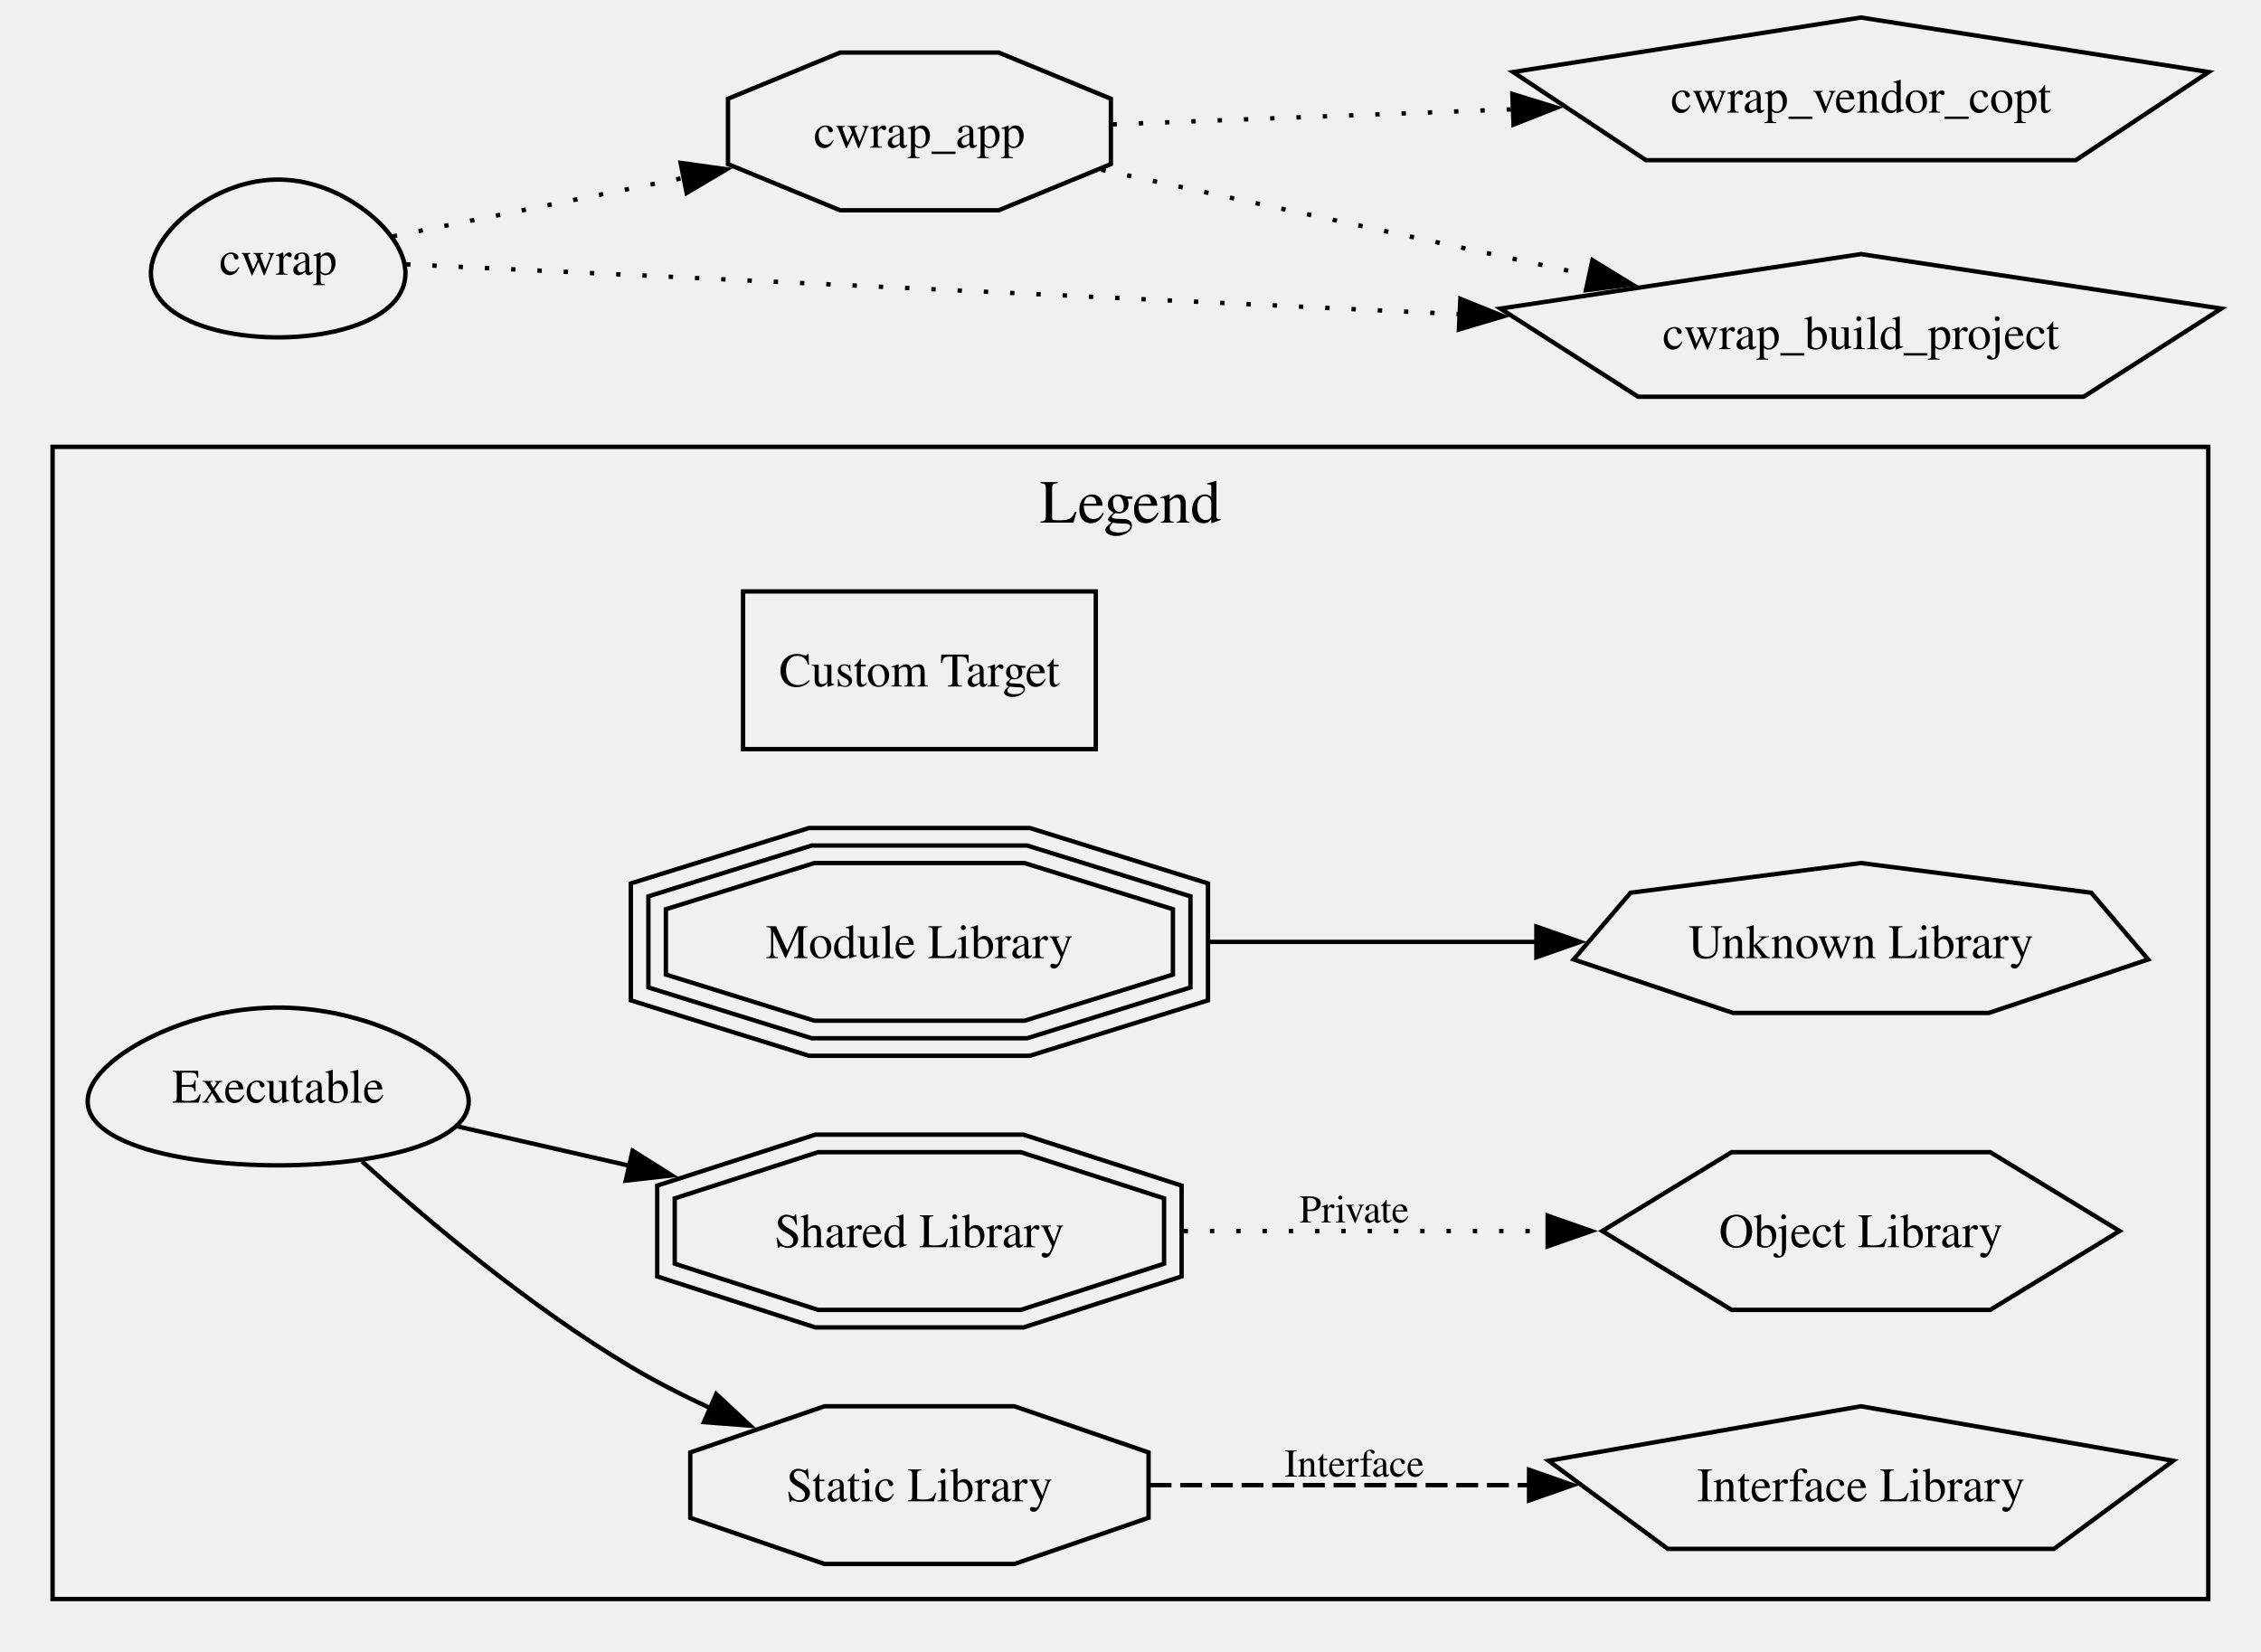
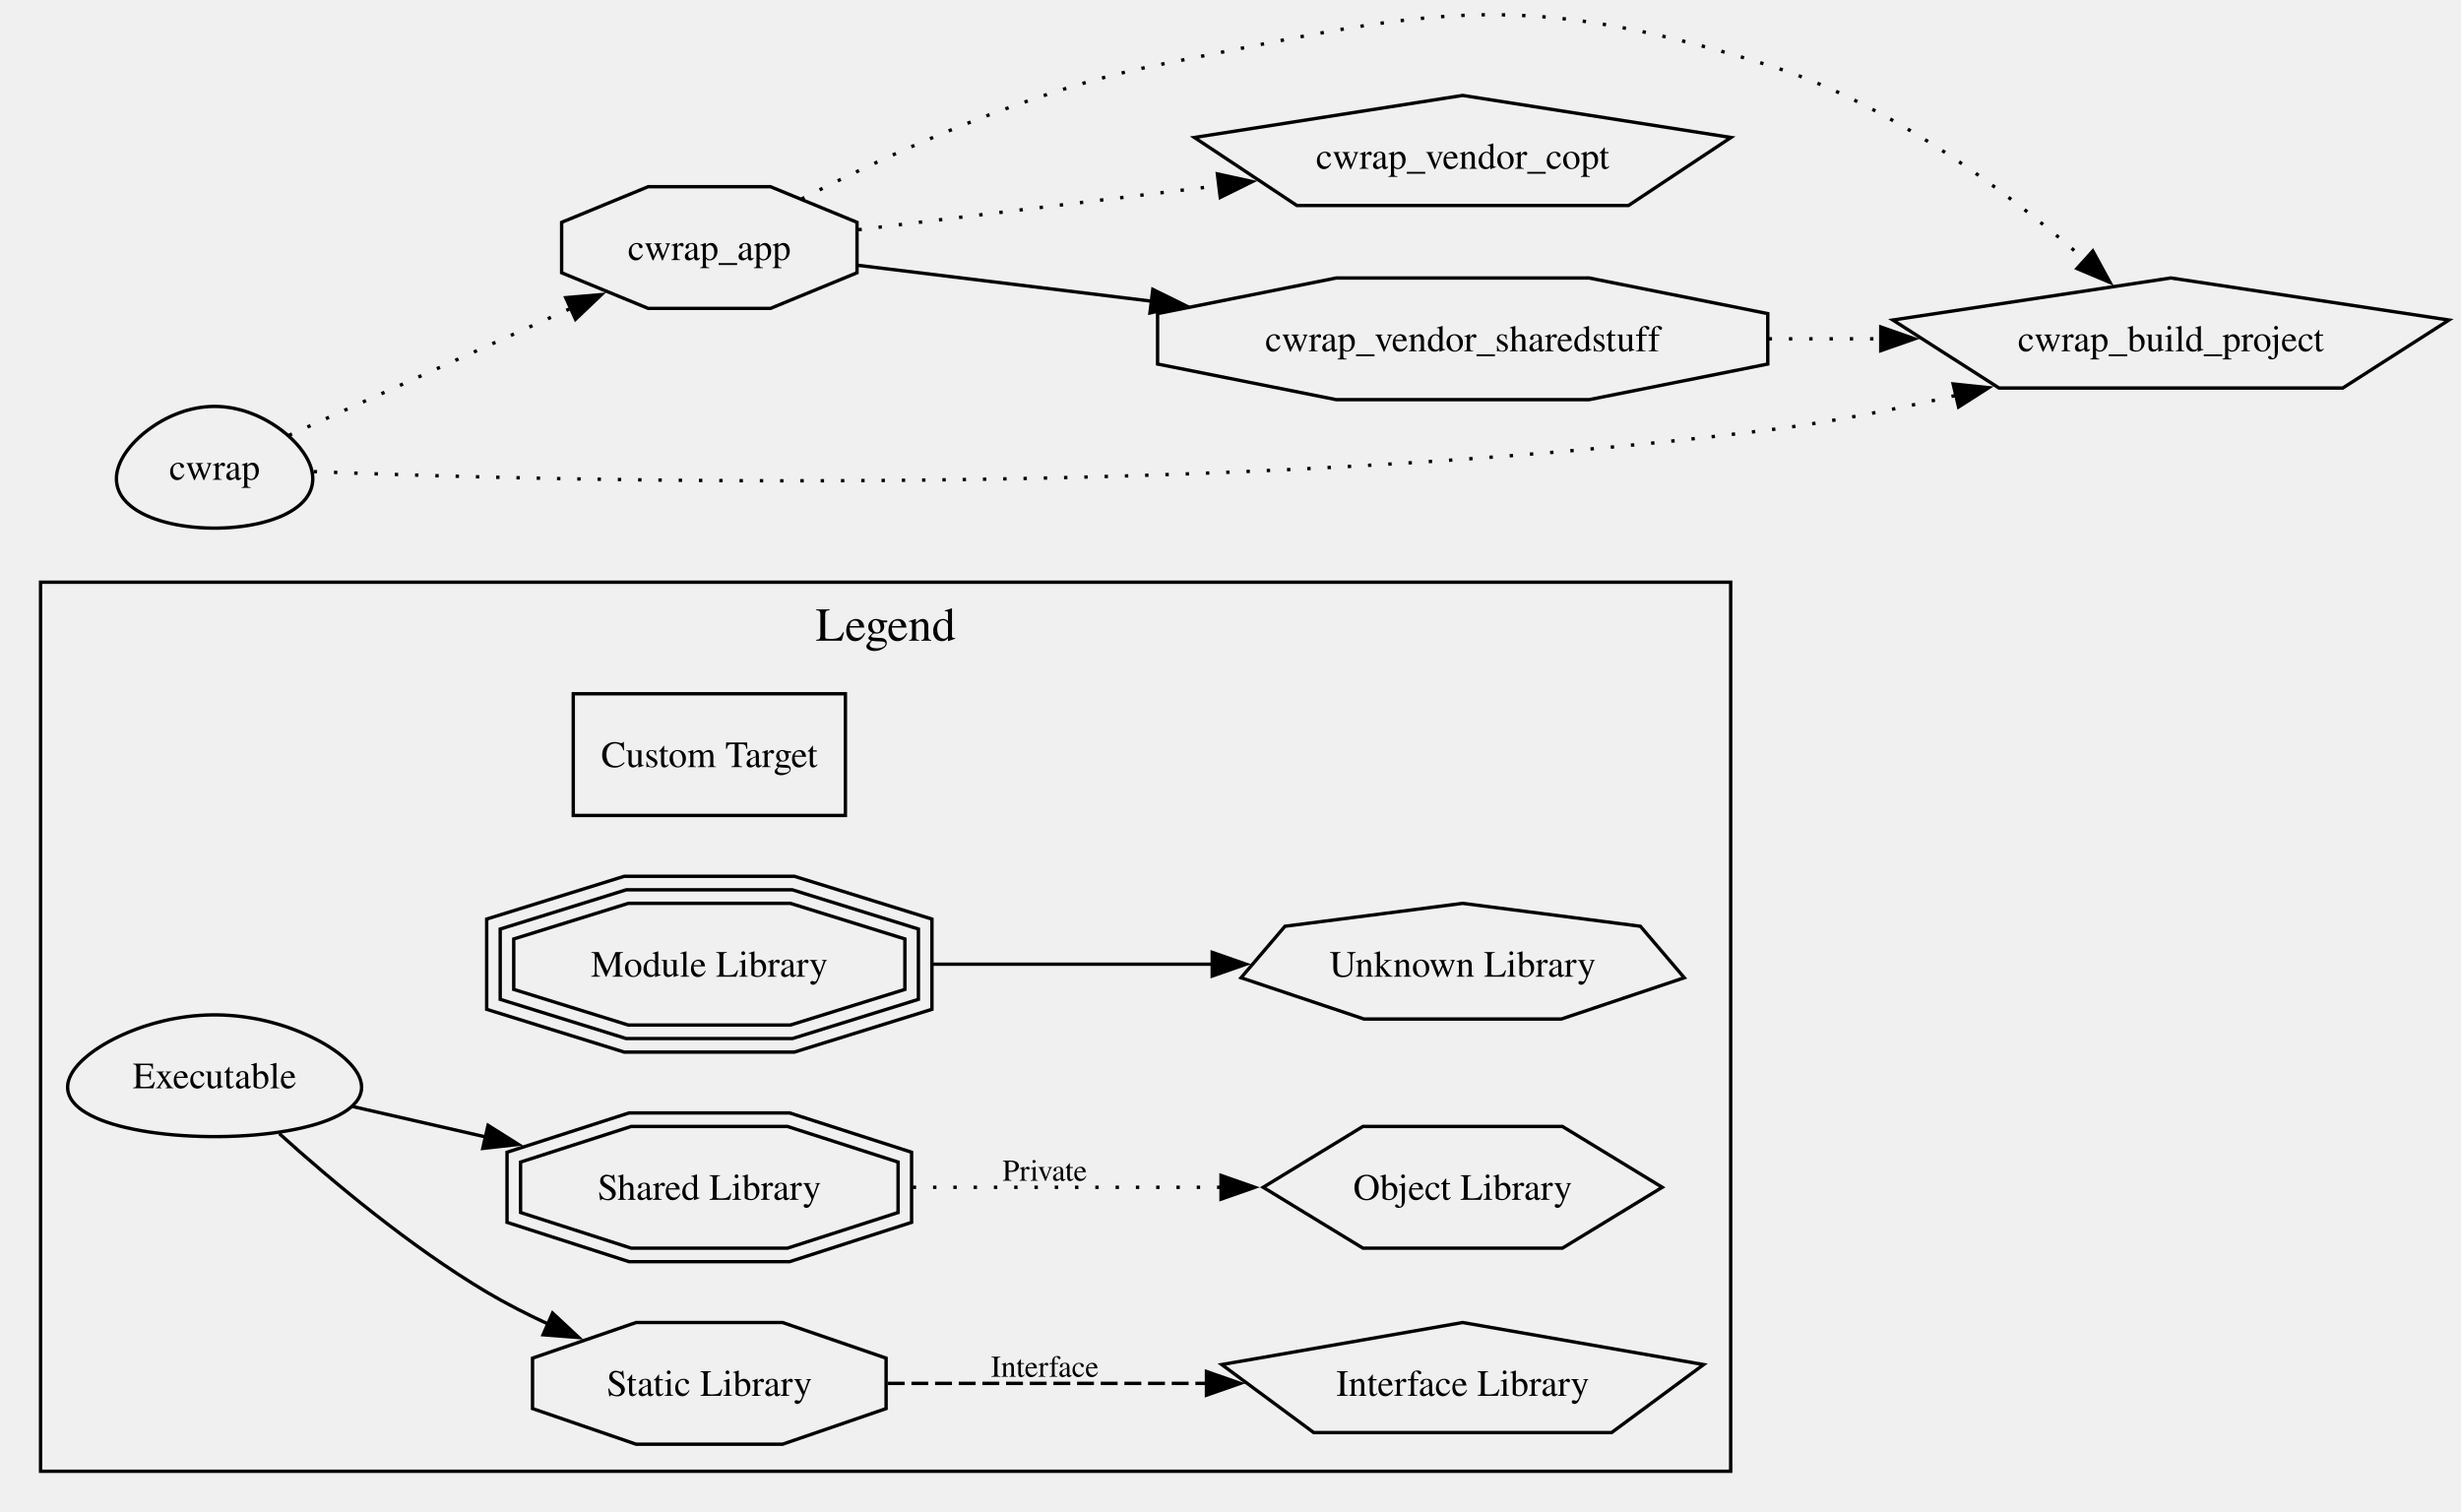
- <svg xmlns="http://www.w3.org/2000/svg" width="516pt" height="377pt" viewBox="0.00 0.00 516.00 377.00">
+ <svg xmlns="http://www.w3.org/2000/svg" width="728pt" height="447pt" viewBox="0.00 0.00 728.00 447.00">
  <style>
.graph &gt; polygon {
  fill: transparent;
}

@media (prefers-color-scheme: dark) {
  text {
    fill: white;
  }

  .cluster polygon,
  .edge path,
  .edge polyline,
  .node ellipse,
  .node path,
  .node polygon {
    stroke: white;
  }

  .edge polygon {
    fill: white;
    stroke: white;
  }
}
</style>
-   <g id="graph0" class="graph" transform="scale(1 1) rotate(0) translate(4 373)">
+   <g id="graph0" class="graph" transform="scale(1 1) rotate(0) translate(4 443.23)">
    <g id="clust1" class="cluster">
-       <polygon fill="none" stroke="black" points="8,-8 8,-271 499.97,-271 499.97,-8 8,-8" />
-       <text xml:space="preserve" text-anchor="middle" x="253.98" y="-253.7" font-family="Times,serif" font-size="14.00">Legend</text>
+       <polygon fill="none" stroke="black" points="8,-8 8,-271 507.96,-271 507.96,-8 8,-8" />
+       <text xml:space="preserve" text-anchor="middle" x="257.98" y="-253.7" font-family="Times,serif" font-size="14.00">Legend</text>
    </g>
    <g id="node1" class="node">
      <polygon fill="none" stroke="black" points="63.51,-107.05 66.17,-107.15 68.81,-107.3 71.41,-107.49 73.95,-107.74 76.45,-108.03 78.87,-108.36 81.21,-108.75 83.47,-109.18 85.63,-109.65 87.68,-110.16 89.63,-110.71 91.46,-111.31 93.17,-111.94 94.74,-112.61 96.19,-113.31 97.5,-114.04 98.67,-114.8 99.7,-115.59 100.59,-116.41 101.34,-117.25 101.95,-118.11 102.41,-118.99 102.73,-119.89 102.92,-120.8 102.97,-121.72 102.88,-122.65 102.67,-123.59 102.34,-124.53 101.89,-125.47 101.32,-126.41 100.64,-127.35 99.86,-128.28 98.98,-129.2 98.01,-130.11 96.95,-131.01 95.82,-131.89 94.6,-132.75 93.32,-133.59 91.98,-134.41 90.58,-135.2 89.13,-135.96 87.63,-136.69 86.09,-137.39 84.51,-138.06 82.9,-138.69 81.26,-139.29 79.59,-139.84 77.9,-140.35 76.2,-140.82 74.47,-141.25 72.74,-141.64 70.99,-141.97 69.23,-142.26 67.47,-142.51 65.7,-142.7 63.93,-142.85 62.15,-142.95 60.37,-143 58.59,-143 56.82,-142.95 55.04,-142.85 53.26,-142.7 51.5,-142.51 49.73,-142.26 47.98,-141.97 46.23,-141.64 44.49,-141.25 42.77,-140.82 41.06,-140.35 39.38,-139.84 37.71,-139.29 36.07,-138.69 34.46,-138.06 32.88,-137.39 31.34,-136.69 29.84,-135.96 28.38,-135.2 26.98,-134.41 25.64,-133.59 24.36,-132.75 23.15,-131.89 22.01,-131.01 20.96,-130.11 19.98,-129.2 19.11,-128.28 18.33,-127.35 17.65,-126.41 17.08,-125.47 16.63,-124.53 16.29,-123.59 16.08,-122.65 16,-121.72 16.05,-120.8 16.23,-119.89 16.56,-118.99 17.02,-118.11 17.63,-117.25 18.37,-116.41 19.26,-115.59 20.29,-114.8 21.47,-114.04 22.78,-113.31 24.22,-112.61 25.8,-111.94 27.51,-111.31 29.34,-110.71 31.28,-110.16 33.34,-109.65 35.5,-109.18 37.76,-108.75 40.1,-108.36 42.52,-108.03 45.01,-107.74 47.56,-107.49 50.16,-107.3 52.8,-107.15 55.46,-107.05 58.14,-107 60.83,-107 63.51,-107.05" />
      <text xml:space="preserve" text-anchor="middle" x="59.48" y="-121.3" font-family="Times,serif" font-size="11.00">Executable</text>
    </g>
    <g id="node2" class="node">
      <polygon fill="none" stroke="black" points="258.12,-26.54 258.12,-41.46 227.49,-52 184.17,-52 153.53,-41.46 153.53,-26.54 184.17,-16 227.49,-16 258.12,-26.54" />
      <text xml:space="preserve" text-anchor="middle" x="205.83" y="-30.3" font-family="Times,serif" font-size="11.00">Static Library</text>
    </g>
    <g id="edge1" class="edge">
      <path fill="none" stroke="black" d="M78.64,-107.87C94.07,-93.95 117.27,-74.49 139.97,-61 145.68,-57.61 151.89,-54.44 158.14,-51.55" />
      <polygon fill="black" stroke="black" points="159.46,-54.79 167.21,-47.57 156.65,-48.38 159.46,-54.79" />
    </g>
    <g id="node3" class="node">
      <polygon fill="none" stroke="black" points="261.66,-84.54 261.66,-99.46 228.95,-110 182.7,-110 149.99,-99.46 149.99,-84.54 182.7,-74 228.95,-74 261.66,-84.54" />
      <polygon fill="none" stroke="black" points="265.66,-81.63 265.66,-102.37 229.58,-114 182.07,-114 145.99,-102.37 145.99,-81.63 182.07,-70 229.58,-70 265.66,-81.63" />
      <text xml:space="preserve" text-anchor="middle" x="205.83" y="-88.3" font-family="Times,serif" font-size="11.00">Shared Library</text>
    </g>
    <g id="edge2" class="edge">
      <path fill="none" stroke="black" d="M100.31,-115.9C112.5,-113.11 126.24,-109.97 139.66,-106.9" />
      <polygon fill="black" stroke="black" points="140.37,-110.33 149.34,-104.69 138.81,-103.5 140.37,-110.33" />
    </g>
    <g id="node4" class="node">
      <polygon fill="none" stroke="black" points="263.68,-150.54 263.68,-165.46 229.79,-176 181.86,-176 147.97,-165.46 147.97,-150.54 181.86,-140 229.79,-140 263.68,-150.54" />
      <polygon fill="none" stroke="black" points="267.68,-147.6 267.68,-168.4 230.4,-180 181.25,-180 143.97,-168.4 143.97,-147.6 181.25,-136 230.4,-136 267.68,-147.6" />
      <polygon fill="none" stroke="black" points="271.68,-144.65 271.68,-171.35 231.01,-184 180.64,-184 139.97,-171.35 139.97,-144.65 180.64,-132 231.01,-132 271.68,-144.65" />
      <text xml:space="preserve" text-anchor="middle" x="205.83" y="-154.3" font-family="Times,serif" font-size="11.00">Module Library</text>
    </g>
    <g id="node8" class="node">
      <polygon fill="none" stroke="black" points="246.08,-238 165.58,-238 165.58,-202 246.08,-202 246.08,-238" />
      <text xml:space="preserve" text-anchor="middle" x="205.83" y="-216.3" font-family="Times,serif" font-size="11.00">Custom Target</text>
    </g>
    <g id="node5" class="node">
-       <polygon fill="none" stroke="black" points="491.97,-39.56 420.69,-52 349.41,-39.56 376.64,-19.44 464.74,-19.44 491.97,-39.56" />
-       <text xml:space="preserve" text-anchor="middle" x="420.69" y="-30.3" font-family="Times,serif" font-size="11.00">Interface Library</text>
+       <polygon fill="none" stroke="black" points="499.96,-39.56 428.68,-52 357.41,-39.56 384.63,-19.44 472.73,-19.44 499.96,-39.56" />
+       <text xml:space="preserve" text-anchor="middle" x="428.68" y="-30.3" font-family="Times,serif" font-size="11.00">Interface Library</text>
    </g>
    <g id="edge4" class="edge">
-       <path fill="none" stroke="black" stroke-dasharray="5,2" d="M258.35,-34C284.42,-34 316.55,-34 345.25,-34" />
-       <polygon fill="black" stroke="black" points="344.96,-37.5 354.96,-34 344.96,-30.5 344.96,-37.5" />
+       <path fill="none" stroke="black" stroke-dasharray="5,2" d="M258.61,-34C286.77,-34 322.1,-34 353.17,-34" />
+       <polygon fill="black" stroke="black" points="352.89,-37.5 362.89,-34 352.89,-30.5 352.89,-37.5" />
      <text xml:space="preserve" text-anchor="middle" x="305.06" y="-35.95" font-family="Times,serif" font-size="9.00">Interface</text>
    </g>
    <g id="node6" class="node">
-       <polygon fill="none" stroke="black" points="479.72,-92 450.2,-110 391.18,-110 361.66,-92 391.18,-74 450.2,-74 479.72,-92" />
-       <text xml:space="preserve" text-anchor="middle" x="420.69" y="-88.3" font-family="Times,serif" font-size="11.00">Object Library</text>
+       <polygon fill="none" stroke="black" points="487.71,-92 458.19,-110 399.17,-110 369.66,-92 399.17,-74 458.19,-74 487.71,-92" />
+       <text xml:space="preserve" text-anchor="middle" x="428.68" y="-88.3" font-family="Times,serif" font-size="11.00">Object Library</text>
    </g>
    <g id="edge5" class="edge">
-       <path fill="none" stroke="black" stroke-dasharray="1,5" d="M266.12,-92C291.95,-92 322.43,-92 349.4,-92" />
-       <polygon fill="black" stroke="black" points="349.2,-95.5 359.2,-92 349.2,-88.5 349.2,-95.5" />
+       <path fill="none" stroke="black" stroke-dasharray="1,5" d="M266.01,-92C294.1,-92 327.87,-92 357.26,-92" />
+       <polygon fill="black" stroke="black" points="357.2,-95.5 367.2,-92 357.2,-88.5 357.2,-95.5" />
      <text xml:space="preserve" text-anchor="middle" x="305.06" y="-93.95" font-family="Times,serif" font-size="9.00">Private</text>
    </g>
    <g id="node7" class="node">
-       <polygon fill="none" stroke="black" points="486.25,-153.99 473.26,-169.22 420.69,-176 368.12,-169.22 355.13,-153.99 391.51,-141.78 449.87,-141.78 486.25,-153.99" />
-       <text xml:space="preserve" text-anchor="middle" x="420.69" y="-154.3" font-family="Times,serif" font-size="11.00">Unknown Library</text>
+       <polygon fill="none" stroke="black" points="494.24,-153.99 481.25,-169.22 428.68,-176 376.11,-169.22 363.12,-153.99 399.51,-141.78 457.86,-141.78 494.24,-153.99" />
+       <text xml:space="preserve" text-anchor="middle" x="428.68" y="-154.3" font-family="Times,serif" font-size="11.00">Unknown Library</text>
    </g>
    <g id="edge6" class="edge">
-       <path fill="none" stroke="black" d="M272.14,-158C295.77,-158 322.6,-158 346.84,-158" />
-       <polygon fill="black" stroke="black" points="346.63,-161.5 356.63,-158 346.63,-154.5 346.63,-161.5" />
+       <path fill="none" stroke="black" d="M271.9,-158C297.95,-158 328.08,-158 354.86,-158" />
+       <polygon fill="black" stroke="black" points="354.59,-161.5 364.59,-158 354.59,-154.5 354.59,-161.5" />
    </g>
    <g id="node9" class="node">
-       <polygon fill="none" stroke="black" points="62.17,-296.05 63.95,-296.15 65.71,-296.3 67.45,-296.49 69.15,-296.74 70.81,-297.03 72.43,-297.36 74,-297.75 75.5,-298.18 76.94,-298.65 78.32,-299.16 79.62,-299.71 80.84,-300.31 81.98,-300.94 83.04,-301.61 84,-302.31 84.88,-303.04 85.66,-303.8 86.35,-304.59 86.94,-305.41 87.44,-306.25 87.85,-307.11 88.15,-307.99 88.37,-308.89 88.49,-309.8 88.53,-310.72 88.47,-311.65 88.33,-312.59 88.11,-313.53 87.81,-314.47 87.43,-315.41 86.97,-316.35 86.45,-317.28 85.87,-318.2 85.22,-319.11 84.51,-320.01 83.75,-320.89 82.94,-321.75 82.09,-322.59 81.19,-323.41 80.25,-324.2 79.28,-324.96 78.28,-325.69 77.25,-326.39 76.2,-327.06 75.12,-327.69 74.03,-328.29 72.91,-328.84 71.79,-329.35 70.65,-329.82 69.5,-330.25 68.34,-330.64 67.17,-330.97 66,-331.26 64.82,-331.51 63.64,-331.7 62.45,-331.85 61.26,-331.95 60.08,-332 58.89,-332 57.7,-331.95 56.51,-331.85 55.33,-331.7 54.15,-331.51 52.97,-331.26 51.8,-330.97 50.63,-330.64 49.47,-330.25 48.32,-329.82 47.18,-329.35 46.05,-328.84 44.94,-328.29 43.84,-327.69 42.77,-327.06 41.71,-326.39 40.68,-325.69 39.68,-324.96 38.71,-324.2 37.78,-323.41 36.88,-322.59 36.02,-321.75 35.21,-320.89 34.45,-320.01 33.75,-319.11 33.1,-318.2 32.51,-317.28 31.99,-316.35 31.54,-315.41 31.16,-314.47 30.86,-313.53 30.63,-312.59 30.49,-311.65 30.44,-310.72 30.47,-309.8 30.6,-308.89 30.81,-307.99 31.12,-307.11 31.52,-306.25 32.02,-305.41 32.62,-304.59 33.31,-303.8 34.09,-303.04 34.96,-302.31 35.93,-301.61 36.99,-300.94 38.13,-300.31 39.35,-299.71 40.65,-299.16 42.02,-298.65 43.46,-298.18 44.97,-297.75 46.54,-297.36 48.15,-297.03 49.82,-296.74 51.52,-296.49 53.25,-296.3 55.02,-296.15 56.8,-296.05 58.59,-296 60.38,-296 62.17,-296.05" />
-       <text xml:space="preserve" text-anchor="middle" x="59.48" y="-310.3" font-family="Times,serif" font-size="11.00">cwrap</text>
+       <polygon fill="none" stroke="black" points="62.17,-287.05 63.95,-287.15 65.71,-287.3 67.45,-287.49 69.15,-287.74 70.81,-288.03 72.43,-288.36 74,-288.75 75.5,-289.18 76.94,-289.65 78.32,-290.16 79.62,-290.71 80.84,-291.31 81.98,-291.94 83.04,-292.61 84,-293.31 84.88,-294.04 85.66,-294.8 86.35,-295.59 86.94,-296.41 87.44,-297.25 87.85,-298.11 88.15,-298.99 88.37,-299.89 88.49,-300.8 88.53,-301.72 88.47,-302.65 88.33,-303.59 88.11,-304.53 87.81,-305.47 87.43,-306.41 86.97,-307.35 86.45,-308.28 85.87,-309.2 85.22,-310.11 84.51,-311.01 83.75,-311.89 82.94,-312.75 82.09,-313.59 81.19,-314.41 80.25,-315.2 79.28,-315.96 78.28,-316.69 77.25,-317.39 76.2,-318.06 75.12,-318.69 74.03,-319.29 72.91,-319.84 71.79,-320.35 70.65,-320.82 69.5,-321.25 68.34,-321.64 67.17,-321.97 66,-322.26 64.82,-322.51 63.64,-322.7 62.45,-322.85 61.26,-322.95 60.08,-323 58.89,-323 57.7,-322.95 56.51,-322.85 55.33,-322.7 54.15,-322.51 52.97,-322.26 51.8,-321.97 50.63,-321.64 49.47,-321.25 48.32,-320.82 47.18,-320.35 46.05,-319.84 44.94,-319.29 43.84,-318.69 42.77,-318.06 41.71,-317.39 40.68,-316.69 39.68,-315.96 38.71,-315.2 37.78,-314.41 36.88,-313.59 36.02,-312.75 35.21,-311.89 34.45,-311.01 33.75,-310.11 33.1,-309.2 32.51,-308.28 31.99,-307.35 31.54,-306.41 31.16,-305.47 30.86,-304.53 30.63,-303.59 30.49,-302.65 30.44,-301.72 30.47,-300.8 30.6,-299.89 30.81,-298.99 31.12,-298.11 31.52,-297.25 32.02,-296.41 32.62,-295.59 33.31,-294.8 34.09,-294.04 34.96,-293.31 35.93,-292.61 36.99,-291.94 38.13,-291.31 39.35,-290.71 40.65,-290.16 42.02,-289.65 43.46,-289.18 44.97,-288.75 46.54,-288.36 48.15,-288.03 49.82,-287.74 51.52,-287.49 53.25,-287.3 55.02,-287.15 56.8,-287.05 58.59,-287 60.38,-287 62.17,-287.05" />
+       <text xml:space="preserve" text-anchor="middle" x="59.48" y="-301.3" font-family="Times,serif" font-size="11.00">cwrap</text>
    </g>
    <g id="node10" class="node">
-       <polygon fill="none" stroke="black" points="249.52,-335.54 249.52,-350.46 223.92,-361 187.73,-361 162.14,-350.46 162.14,-335.54 187.73,-325 223.92,-325 249.52,-335.54" />
-       <text xml:space="preserve" text-anchor="middle" x="205.83" y="-339.3" font-family="Times,serif" font-size="11.00">cwrap_app</text>
+       <polygon fill="none" stroke="black" points="249.52,-362.54 249.52,-377.46 223.92,-388 187.73,-388 162.14,-377.46 162.14,-362.54 187.73,-352 223.92,-352 249.52,-362.54" />
+       <text xml:space="preserve" text-anchor="middle" x="205.83" y="-366.3" font-family="Times,serif" font-size="11.00">cwrap_app</text>
+     </g>
+     <g id="edge12" class="edge">
+       <path fill="none" stroke="black" stroke-dasharray="1,5" d="M81.47,-314.45C103.28,-324.27 137.95,-339.88 164.98,-352.06" />
+       <polygon fill="black" stroke="black" points="163.36,-355.17 173.92,-356.08 166.24,-348.78 163.36,-355.17" />
+     </g>
+     <g id="node11" class="node">
+       <polygon fill="none" stroke="black" points="720.44,-348.56 638.18,-361 555.93,-348.56 587.35,-328.44 689.02,-328.44 720.44,-348.56" />
+       <text xml:space="preserve" text-anchor="middle" x="638.18" y="-339.3" font-family="Times,serif" font-size="11.00">cwrap_build_project</text>
+     </g>
+     <g id="edge13" class="edge">
+       <path fill="none" stroke="black" stroke-dasharray="1,5" d="M88.8,-303.72C160.9,-300.88 357.18,-295.8 518.93,-316 537.19,-318.28 556.75,-322.15 574.61,-326.26" />
+       <polygon fill="black" stroke="black" points="573.77,-329.65 584.3,-328.55 575.38,-322.84 573.77,-329.65" />
+     </g>
+     <g id="edge8" class="edge">
+       <path fill="none" stroke="black" stroke-dasharray="1,5" d="M233.09,-384.36C258.99,-397.65 300.15,-416.45 338.43,-424 417.14,-439.52 442.3,-447.73 518.93,-424 555.28,-412.74 590.4,-386.03 612.79,-366.34" />
+       <polygon fill="black" stroke="black" points="615.09,-368.98 620.17,-359.68 610.4,-363.79 615.09,-368.98" />
+     </g>
+     <g id="node12" class="node">
+       <polygon fill="none" stroke="black" points="508.05,-402.56 428.68,-415 349.32,-402.56 379.63,-382.44 477.73,-382.44 508.05,-402.56" />
+       <text xml:space="preserve" text-anchor="middle" x="428.68" y="-393.3" font-family="Times,serif" font-size="11.00">cwrap_vendor_copt</text>
+     </g>
+     <g id="edge9" class="edge">
+       <path fill="none" stroke="black" stroke-dasharray="1,5" d="M249.93,-375.27C280.29,-378.98 321.62,-384.03 356.79,-388.33" />
+       <polygon fill="black" stroke="black" points="356.12,-391.78 366.47,-389.52 356.97,-384.83 356.12,-391.78" />
+     </g>
+     <g id="node13" class="node">
+       <polygon fill="none" stroke="black" points="518.93,-335.54 518.93,-350.46 466.06,-361 391.3,-361 338.43,-350.46 338.43,-335.54 391.3,-325 466.06,-325 518.93,-335.54" />
+       <text xml:space="preserve" text-anchor="middle" x="428.68" y="-339.3" font-family="Times,serif" font-size="11.00">cwrap_vendor_sharedstuff</text>
+     </g>
+     <g id="edge11" class="edge">
+       <path fill="none" stroke="black" d="M249.93,-364.73C274.64,-361.71 306.63,-357.8 336.64,-354.13" />
+       <polygon fill="black" stroke="black" points="337.02,-357.61 346.53,-352.92 336.17,-350.66 337.02,-357.61" />
    </g>
    <g id="edge10" class="edge">
-       <path fill="none" stroke="black" stroke-dasharray="1,5" d="M85.63,-319.05C103.94,-322.73 129.4,-327.85 152.09,-332.41" />
-       <polygon fill="black" stroke="black" points="151.33,-335.82 161.83,-334.36 152.71,-328.96 151.33,-335.82" />
-     </g>
-     <g id="node11" class="node">
-       <polygon fill="none" stroke="black" points="502.95,-302.56 420.69,-315 338.43,-302.56 369.85,-282.44 471.53,-282.44 502.95,-302.56" />
-       <text xml:space="preserve" text-anchor="middle" x="420.69" y="-293.3" font-family="Times,serif" font-size="11.00">cwrap_build_project</text>
-     </g>
-     <g id="edge11" class="edge">
-       <path fill="none" stroke="black" stroke-dasharray="1,5" d="M88.67,-312.67C139.82,-310.25 249.97,-305.03 329.17,-301.28" />
-       <polygon fill="black" stroke="black" points="329.28,-304.78 339.11,-300.81 328.95,-297.79 329.28,-304.78" />
-     </g>
-     <g id="edge8" class="edge">
-       <path fill="none" stroke="black" stroke-dasharray="1,5" d="M247.36,-334.24C278.96,-327.41 323.32,-317.83 359.12,-310.09" />
-       <polygon fill="black" stroke="black" points="359.42,-313.61 368.46,-308.07 357.94,-306.76 359.42,-313.61" />
-     </g>
-     <g id="node12" class="node">
-       <polygon fill="none" stroke="black" points="500.06,-356.56 420.69,-369 341.32,-356.56 371.64,-336.44 469.74,-336.44 500.06,-356.56" />
-       <text xml:space="preserve" text-anchor="middle" x="420.69" y="-347.3" font-family="Times,serif" font-size="11.00">cwrap_vendor_copt</text>
-     </g>
-     <g id="edge9" class="edge">
-       <path fill="none" stroke="black" stroke-dasharray="1,5" d="M249.9,-344.62C276.19,-345.61 310.6,-346.9 341.55,-348.06" />
-       <polygon fill="black" stroke="black" points="341.14,-351.55 351.27,-348.43 341.41,-344.56 341.14,-351.55" />
+       <path fill="none" stroke="black" stroke-dasharray="1,5" d="M519.19,-343C530.26,-343 541.55,-343 552.55,-343" />
+       <polygon fill="black" stroke="black" points="552.36,-346.5 562.36,-343 552.36,-339.5 552.36,-346.5" />
    </g>
  </g>
</svg>
